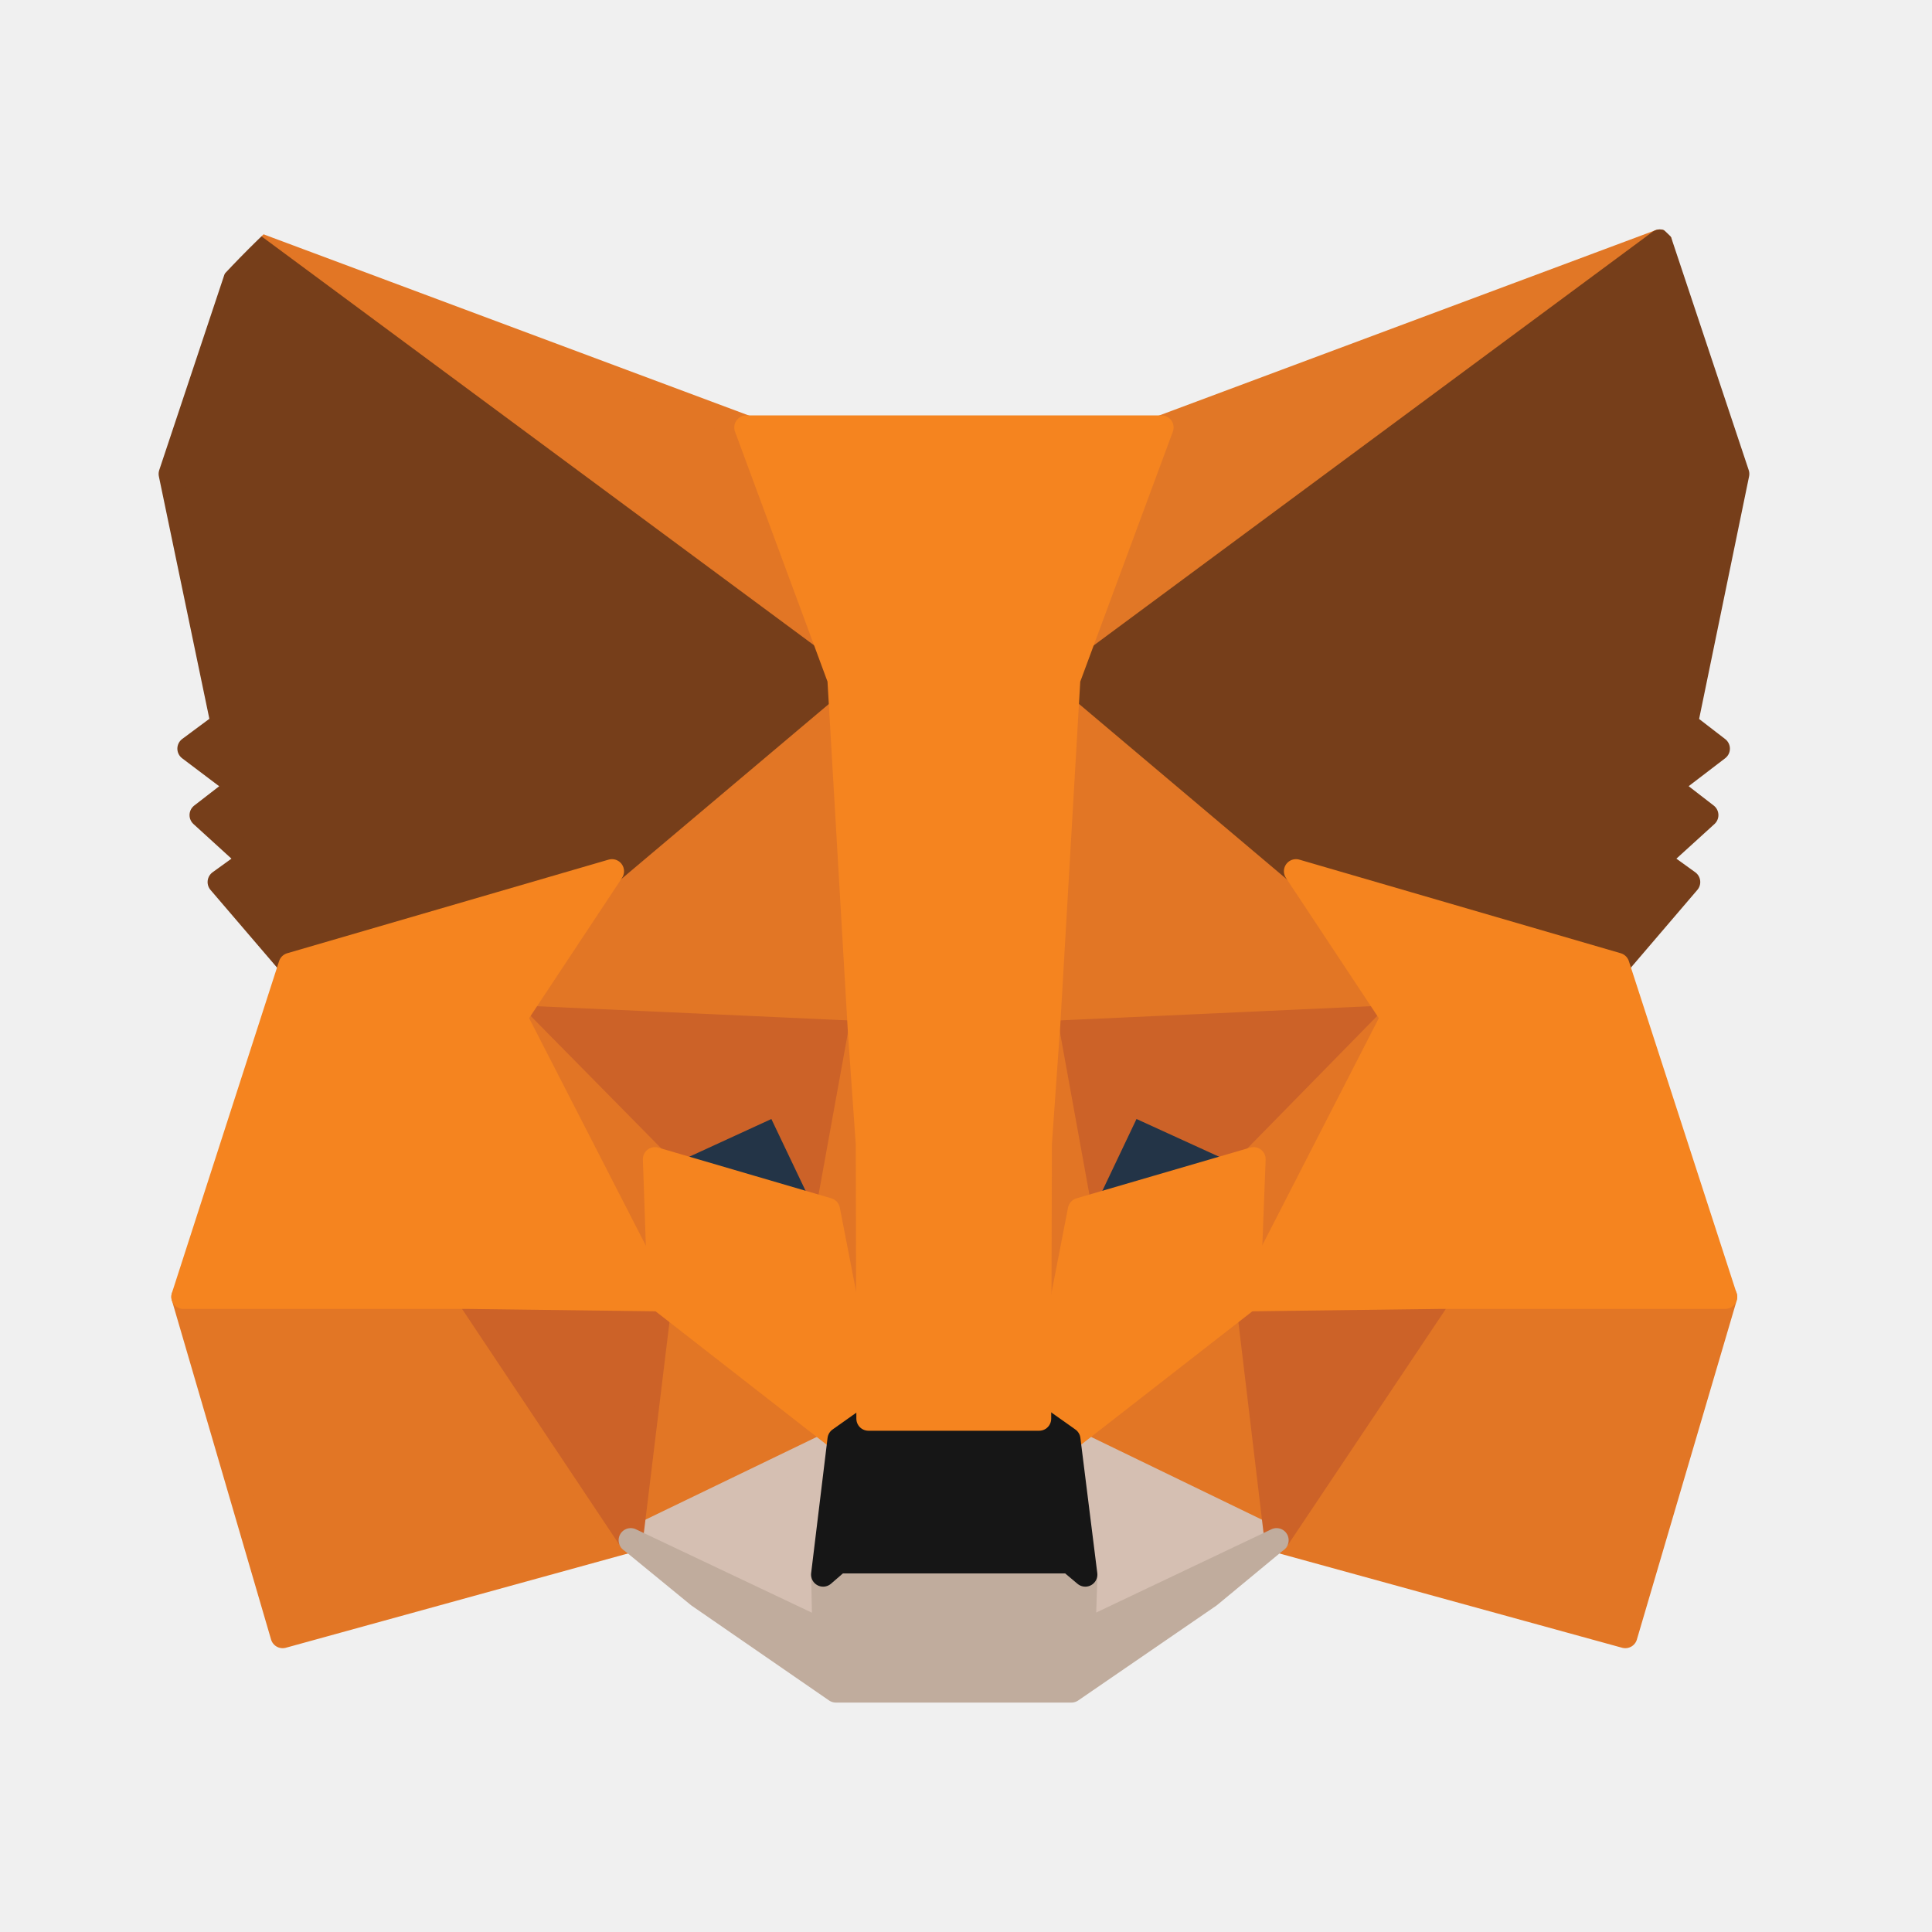
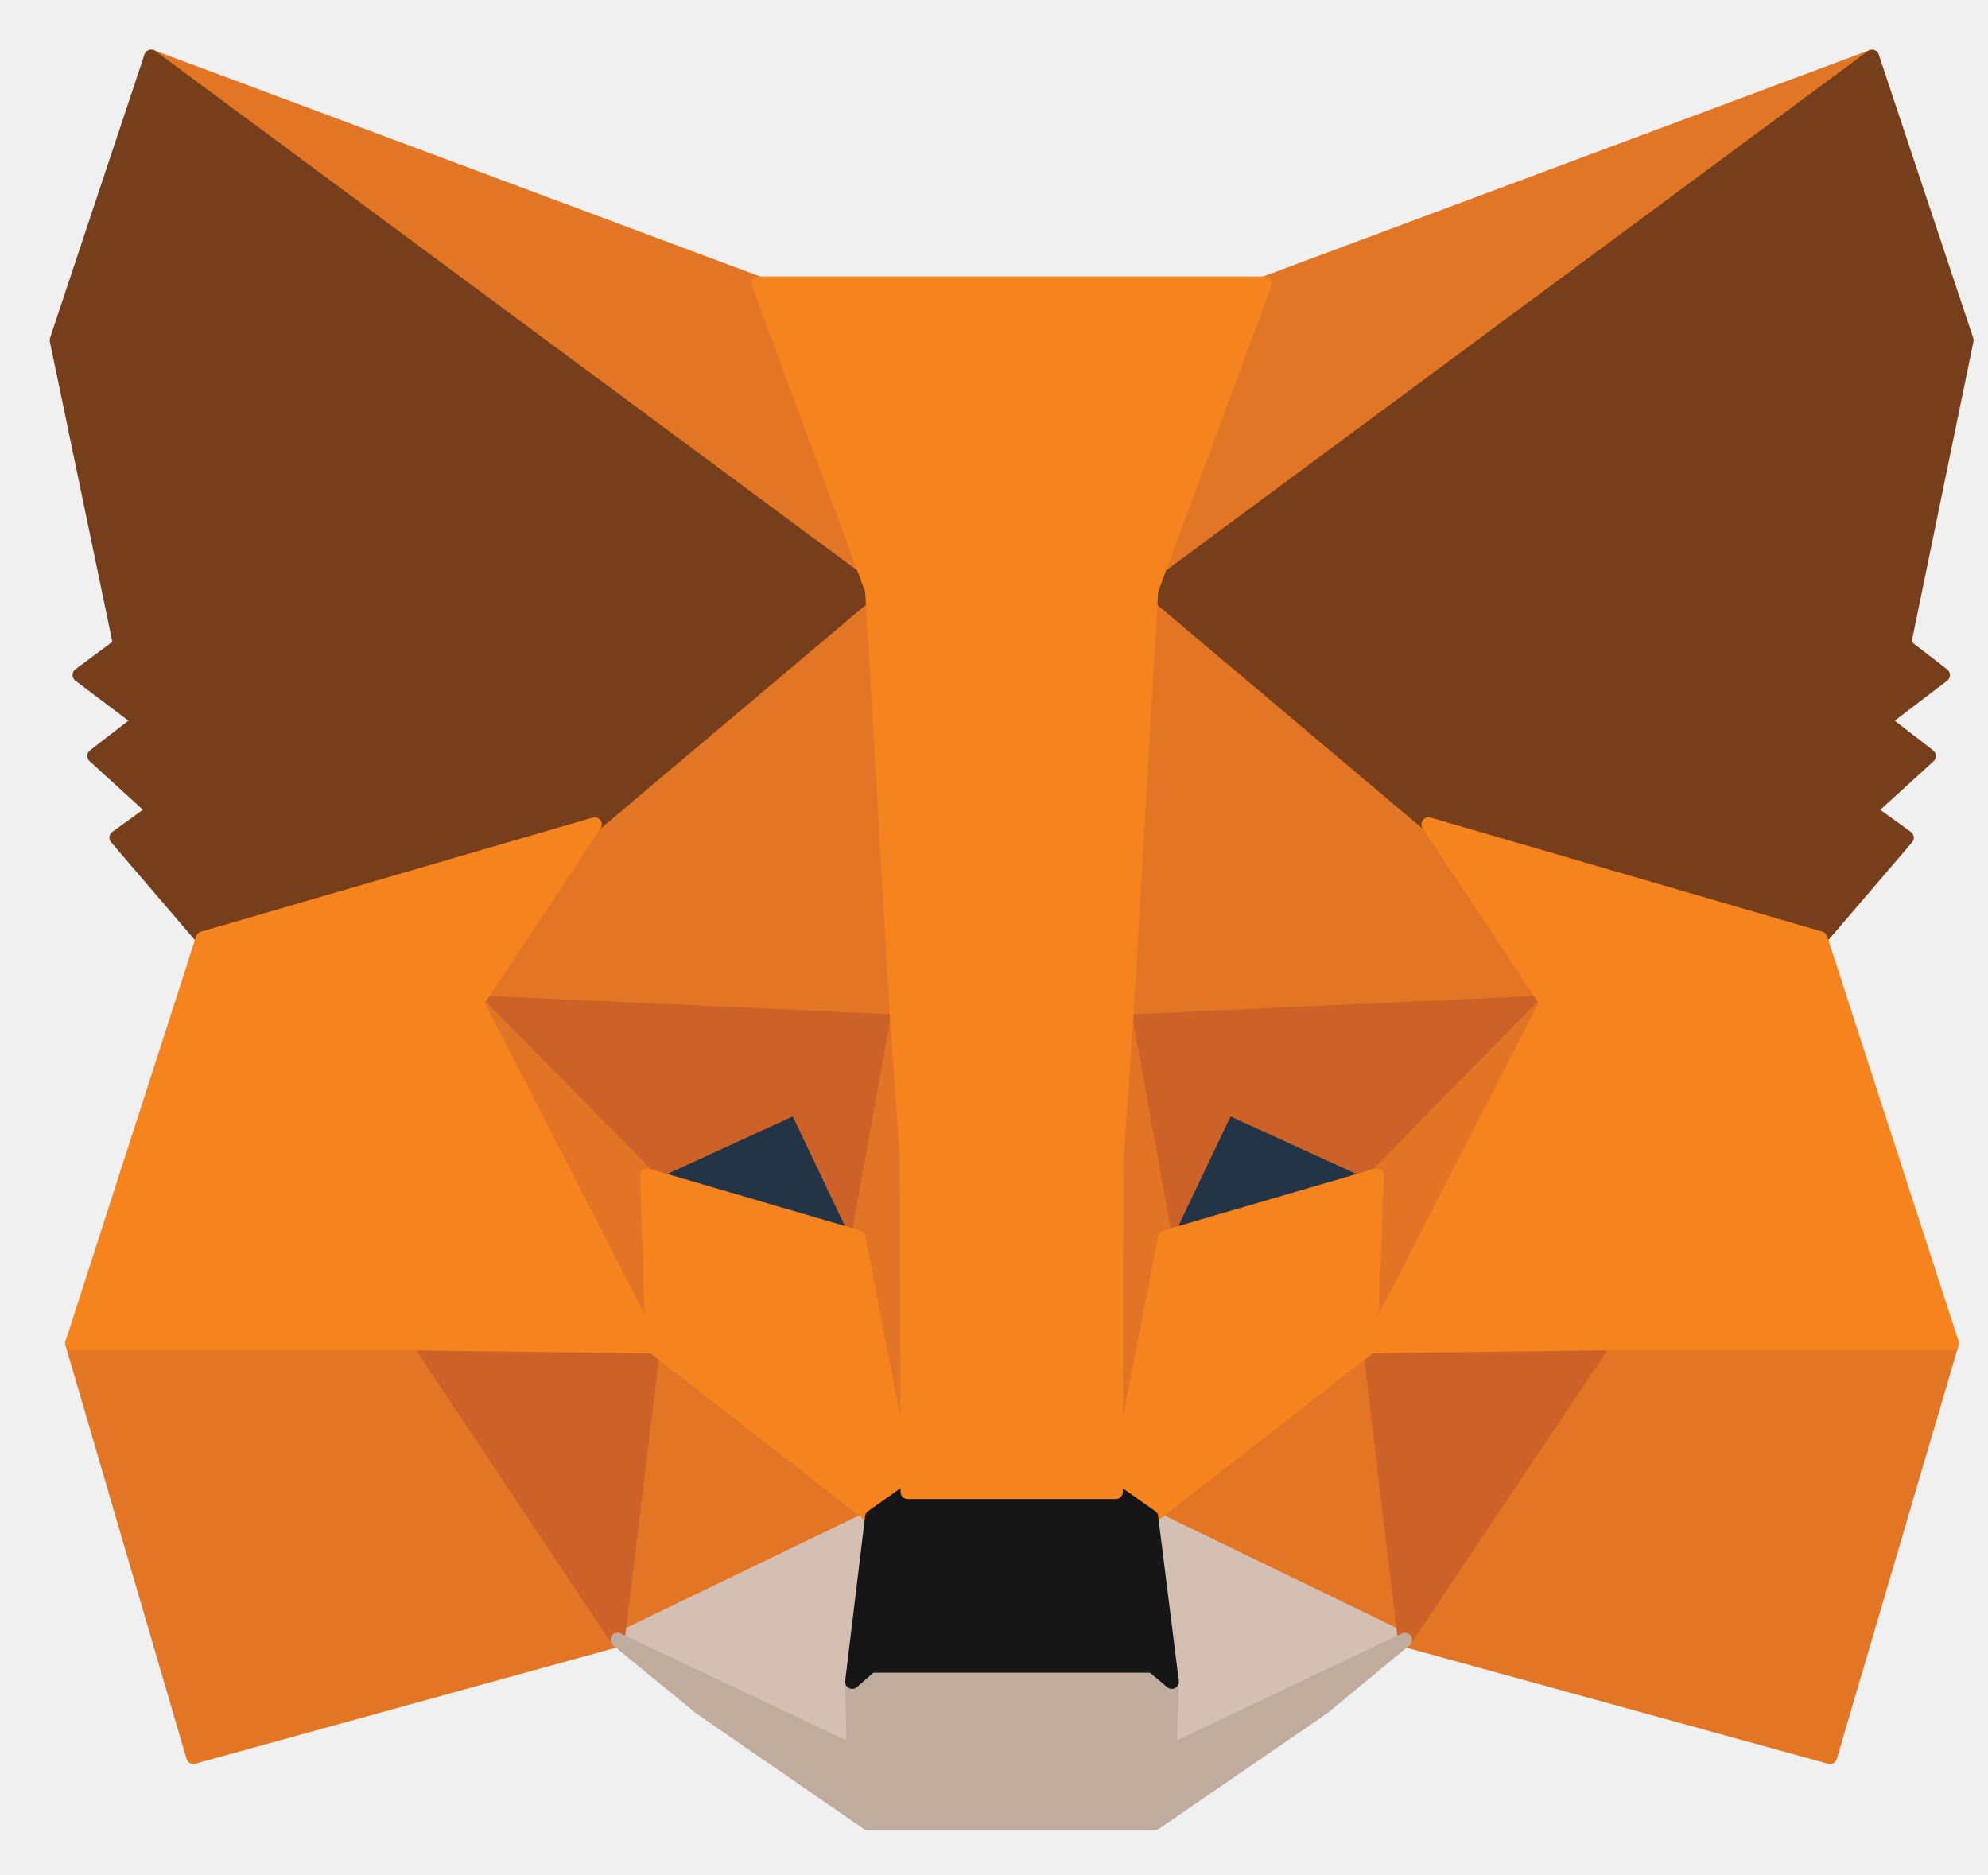
- <svg xmlns="http://www.w3.org/2000/svg" width="20" height="20" viewBox="0 0 20 20" fill="none">
-   <mask id="a" style="mask-type:alpha" maskUnits="userSpaceOnUse" x="-1" y="-1" width="22" height="22">
-     <circle cx="10" cy="10" r="10" fill="#fff" stroke="#EAEDFC" />
-   </mask>
-   <g mask="url(#a)" stroke-width=".25" stroke-linecap="round" stroke-linejoin="round">
-     <path d="M17.182 2.5l-6.335 4.688 1.178-2.763L17.182 2.5z" fill="#E17726" stroke="#E17726" />
-     <path d="M2.57 2.5l6.278 4.731-1.122-2.806L2.57 2.5zM14.901 13.369l-1.685 2.575 3.609.993 1.034-3.512-2.958-.056zM1.899 13.425l1.027 3.512 3.603-.993-1.679-2.575-2.951.056z" fill="#E27625" stroke="#E27625" />
-     <path d="M6.335 9.019L5.332 10.53l3.572.163-.119-3.844-2.45 2.169zM13.416 9.019l-2.488-2.213-.081 3.888 3.572-.163-1.003-1.512zM6.53 15.944L8.69 14.9l-1.86-1.45-.301 2.494zM11.06 14.9l2.156 1.044-.295-2.494-1.86 1.45z" fill="#E27625" stroke="#E27625" />
-     <path d="M13.215 15.944L11.06 14.9l.175 1.4-.019.594 2-.95zM6.53 15.944l2.004.95-.012-.594.169-1.4-2.162 1.044z" fill="#D5BFB2" stroke="#D5BFB2" />
-     <path d="M8.571 12.525L6.78 12l1.266-.581.526 1.106zM11.179 12.525l.526-1.106 1.272.581-1.798.525z" fill="#233447" stroke="#233447" />
-     <path d="M6.53 15.944l.313-2.575-1.993.056 1.68 2.519zM12.908 13.369l.307 2.575 1.686-2.52-1.993-.055zM14.419 10.531l-3.572.163.332 1.831.526-1.106 1.272.581 1.442-1.469zM6.78 12l1.265-.581.527 1.106.332-1.831-3.572-.163L6.78 12z" fill="#CC6228" stroke="#CC6228" />
-     <path d="M5.332 10.531L6.83 13.45 6.78 12l-1.448-1.469zM12.977 12l-.056 1.45 1.497-2.919L12.978 12zM8.904 10.694l-.332 1.831.42 2.163.093-2.85-.181-1.144zM10.847 10.694l-.175 1.137.087 2.857.42-2.163-.332-1.831z" fill="#E27525" stroke="#E27525" />
-     <path d="M11.179 12.525l-.42 2.162.3.213 1.862-1.45.056-1.45-1.798.525zM6.78 12l.05 1.45 1.86 1.45.301-.213-.42-2.162L6.78 12z" fill="#F5841F" stroke="#F5841F" />
-     <path d="M11.216 16.894l.02-.594-.164-.137H8.678l-.156.137.012.594-2.005-.95.702.575 1.422.981h2.438l1.429-.981.695-.575-1.999.95z" fill="#C0AC9D" stroke="#C0AC9D" />
-     <path d="M11.06 14.9l-.301-.213H8.992l-.301.213-.17 1.4.158-.137h2.393l.163.137-.175-1.4z" fill="#161616" stroke="#161616" />
-     <path d="M17.451 7.494l.533-2.588-.802-2.406-6.122 4.531 2.356 1.988 3.327.969.733-.857-.32-.231.508-.462-.388-.3.507-.388-.332-.256zM1.767 4.906l.539 2.588-.345.256.514.388-.388.3.507.462-.32.231.734.857 3.327-.97 2.356-1.987L2.569 2.5l-.802 2.406z" fill="#763E1A" stroke="#763E1A" />
-     <path d="M16.743 9.988l-3.327-.969 1.002 1.513-1.497 2.918 1.98-.025h2.957l-1.115-3.437zM6.335 9.019l-3.327.969-1.11 3.437H4.85l1.98.025-1.497-2.918 1.002-1.513zM10.846 10.694l.213-3.663.965-2.606H7.726L8.69 7.03l.213 3.663.081 1.15.006 2.843h1.767l.007-2.843.081-1.15z" fill="#F5841F" stroke="#F5841F" />
+ <svg xmlns="http://www.w3.org/2000/svg" fill="none" height="33" viewBox="0 0 35 33" width="35">
+   <g stroke-linecap="round" stroke-linejoin="round" stroke-width=".25">
+     <path d="m32.958 1-13.134 9.718 2.442-5.727z" fill="#e17726" stroke="#e17726" />
+     <g fill="#e27625" stroke="#e27625">
+       <path d="m2.663 1 13.017 9.809-2.325-5.818z" />
+       <path d="m28.23 23.534-3.495 5.339 7.483 2.06 2.144-7.282z" />
+       <path d="m1.273 23.65 2.131 7.282 7.47-2.06-3.482-5.339z" />
+       <path d="m10.471 14.515-2.079 3.136 7.405.337-.247-7.969z" />
+       <path d="m25.151 14.515-5.157-4.587-.169 8.06 7.405-.337z" />
+       <path d="m10.873 28.872 4.482-2.164-3.858-3.006z" />
+       <path d="m20.266 26.708 4.469 2.164-.611-5.17z" />
+     </g>
+     <path d="m24.735 28.872-4.469-2.164.364 2.902-.039 1.231z" fill="#d5bfb2" stroke="#d5bfb2" />
+     <path d="m10.873 28.872 4.157 1.97-.026-1.231.351-2.902z" fill="#d5bfb2" stroke="#d5bfb2" />
+     <path d="m15.108 21.784-3.716-1.088 2.624-1.205z" fill="#233447" stroke="#233447" />
+     <path d="m20.513 21.784 1.091-2.293 2.637 1.205z" fill="#233447" stroke="#233447" />
+     <path d="m10.873 28.872.649-5.339-4.131.117z" fill="#cc6228" stroke="#cc6228" />
+     <path d="m24.098 23.534.637 5.339 3.495-5.222z" fill="#cc6228" stroke="#cc6228" />
+     <path d="m27.229 17.651-7.405.337.689 3.797 1.091-2.293 2.637 1.205z" fill="#cc6228" stroke="#cc6228" />
+     <path d="m11.393 20.696 2.624-1.205 1.091 2.293.689-3.797-7.405-.337z" fill="#cc6228" stroke="#cc6228" />
+     <path d="m8.392 17.651 3.105 6.051-.104-3.006z" fill="#e27525" stroke="#e27525" />
+     <path d="m24.241 20.696-.117 3.006 3.105-6.051z" fill="#e27525" stroke="#e27525" />
+     <path d="m15.797 17.988-.689 3.797.87 4.483.195-5.909z" fill="#e27525" stroke="#e27525" />
+     <path d="m19.824 17.988-.364 2.358.182 5.922.87-4.483z" fill="#e27525" stroke="#e27525" />
+     <path d="m20.513 21.784-.87 4.483.624.441 3.858-3.006.117-3.006z" fill="#f5841f" stroke="#f5841f" />
+     <path d="m11.393 20.696.104 3.006 3.858 3.006.624-.441-.87-4.483z" fill="#f5841f" stroke="#f5841f" />
+     <path d="m20.591 30.842.039-1.231-.338-.285h-4.963l-.325.285.026 1.231-4.157-1.97 1.455 1.192 2.949 2.034h5.054l2.962-2.034 1.442-1.192z" fill="#c0ac9d" stroke="#c0ac9d" />
+     <path d="m20.266 26.708-.624-.441h-3.663l-.624.441-.351 2.902.325-.285h4.963l.338.285z" fill="#161616" stroke="#161616" />
+     <path d="m33.517 11.353 1.104-5.364-1.663-4.989-12.692 9.394 4.885 4.12 6.898 2.009 1.52-1.775-.663-.479 1.052-.959-.805-.622 1.052-.803z" fill="#763e1a" stroke="#763e1a" />
+     <path d="m1 5.989 1.117 5.364-.715.531 1.065.803-.805.622 1.052.959-.663.479 1.52 1.775 6.898-2.009 4.885-4.12-12.692-9.394z" fill="#763e1a" stroke="#763e1a" />
+     <path d="m32.049 16.523-6.898-2.009 2.079 3.136-3.105 6.051 4.105-.052h6.132z" fill="#f5841f" stroke="#f5841f" />
+     <path d="m10.47 14.515-6.898 2.009-2.299 7.127h6.119l4.105.052-3.105-6.051z" fill="#f5841f" stroke="#f5841f" />
+     <path d="m19.824 17.988.442-7.593 2.001-5.403h-8.912l2.001 5.403.442 7.593.169 2.384.013 5.896h3.663l.013-5.896z" fill="#f5841f" stroke="#f5841f" />
  </g>
</svg>
